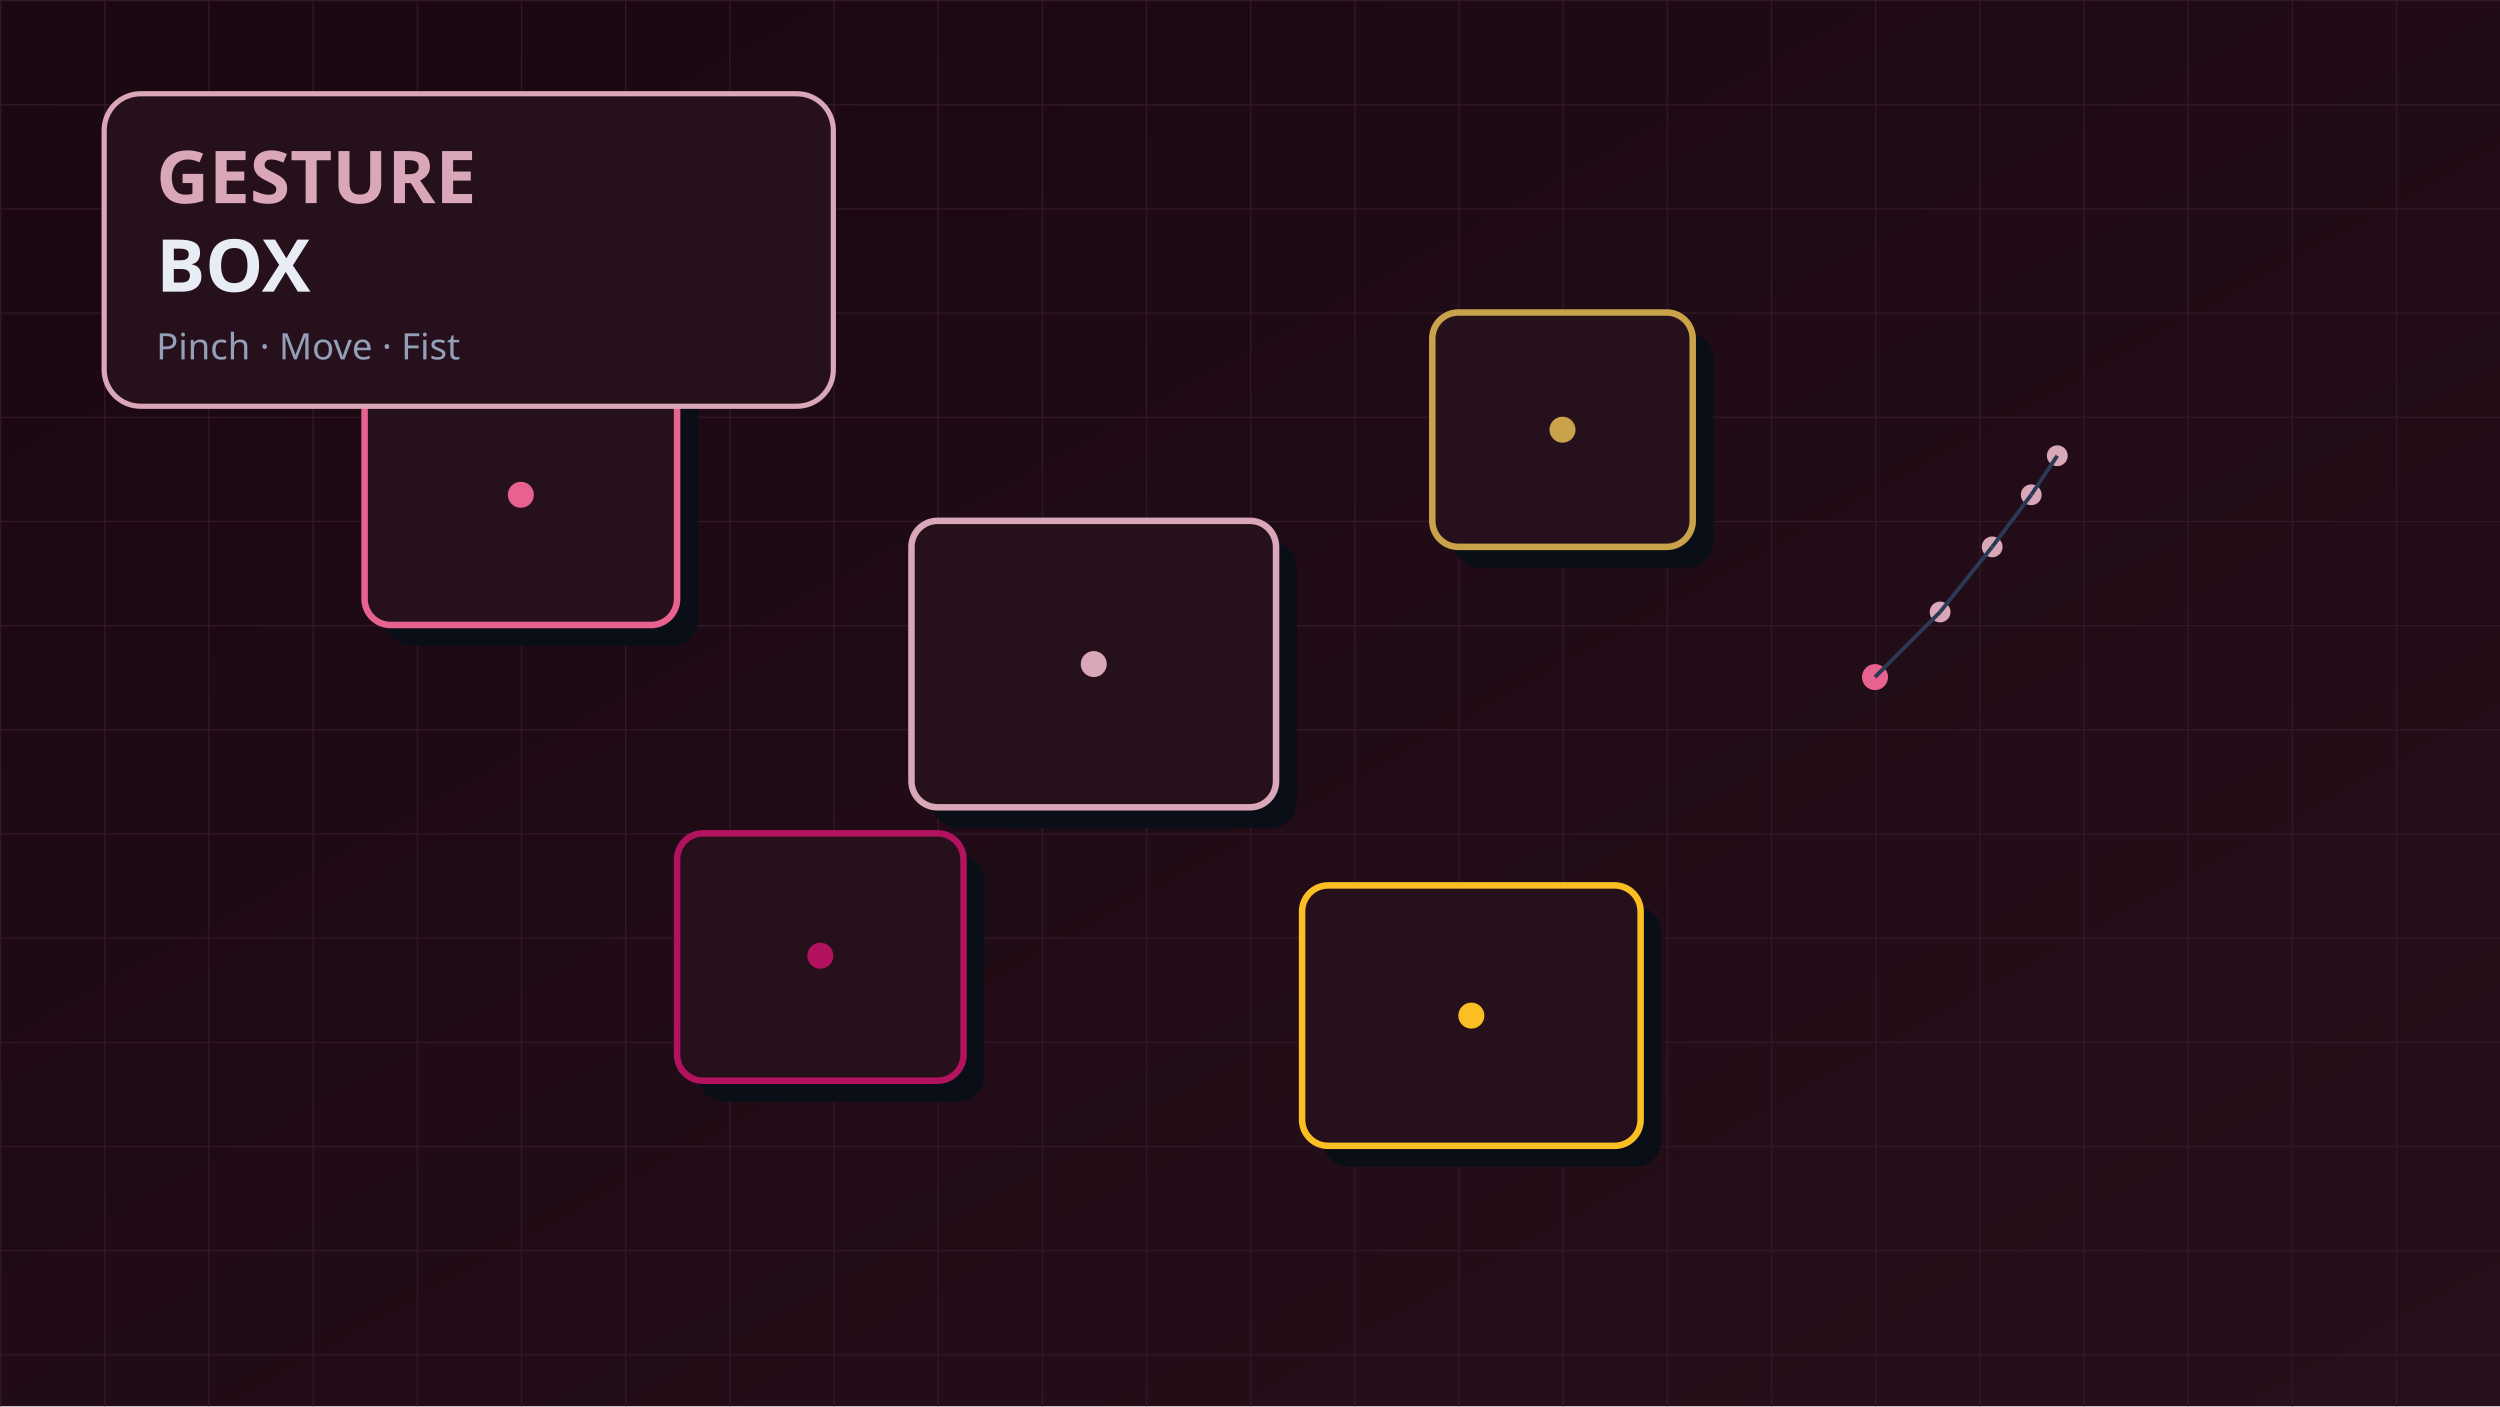
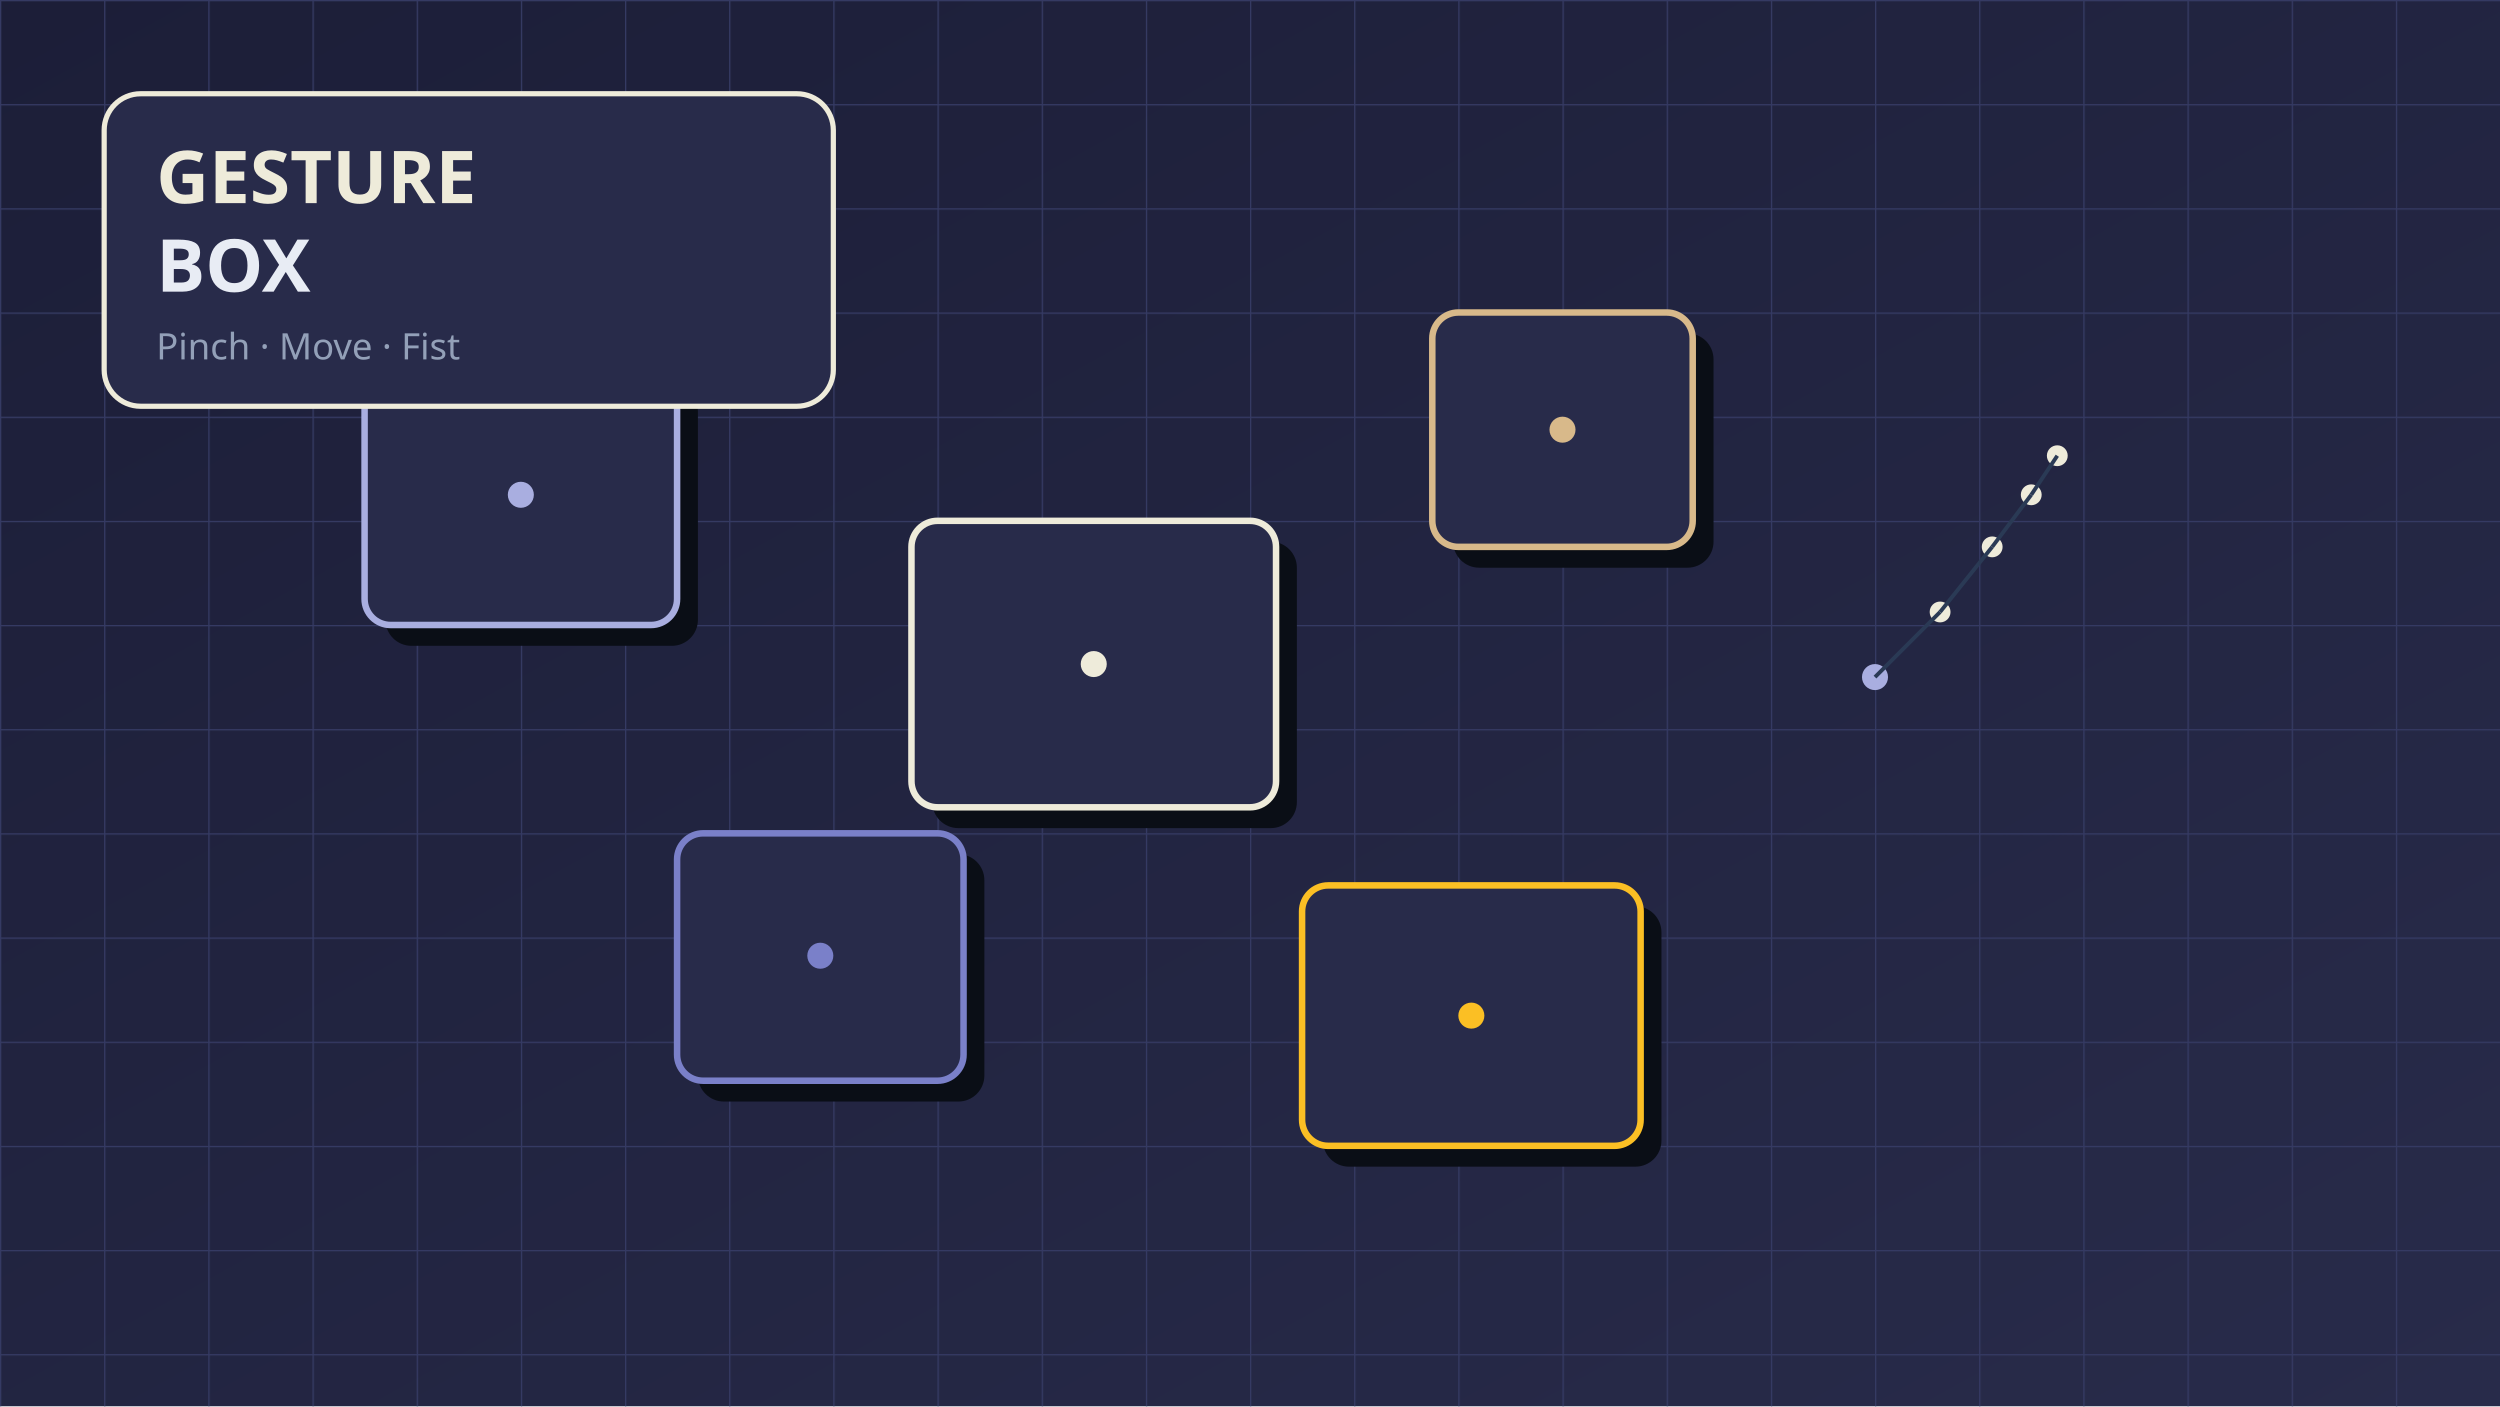
<svg xmlns="http://www.w3.org/2000/svg" viewBox="0 0 960 540" width="960" height="540">
  <defs>
    <linearGradient id="bg3" x1="0" y1="0" x2="1" y2="1">
-       <stop offset="0%" stop-color="#1a0711" />
-       <stop offset="100%" stop-color="#26101b" />
+       <stop offset="0%" stop-color="#1c1e38" />
+       <stop offset="100%" stop-color="#282b4a" />
    </linearGradient>
    <pattern id="grid3" width="40" height="40" patternUnits="userSpaceOnUse">
-       <path d="M40 0H0V40" fill="none" stroke="#33172a" stroke-width="1" />
+       <path d="M40 0H0V40" fill="none" stroke="#353a63" stroke-width="1" />
    </pattern>
  </defs>
  <rect width="960" height="540" fill="url(#bg3)" />
  <rect width="960" height="540" fill="url(#grid3)" />
  <g>
    <rect x="148" y="148" width="120" height="100" rx="10" fill="#0a0e16" />
-     <rect x="140" y="140" width="120" height="100" rx="10" fill="#26101b" stroke="#e8628f" stroke-width="2.5" />
-     <circle cx="200" cy="190" r="5" fill="#e8628f" />
+     <rect x="140" y="140" width="120" height="100" rx="10" fill="#282b4a" stroke="#a9aee0" stroke-width="2.5" />
+     <circle cx="200" cy="190" r="5" fill="#a9aee0" />
  </g>
  <g>
    <rect x="358" y="208" width="140" height="110" rx="10" fill="#0a0e16" />
-     <rect x="350" y="200" width="140" height="110" rx="10" fill="#26101b" stroke="#d9a7b8" stroke-width="2.5" />
-     <circle cx="420" cy="255" r="5" fill="#d9a7b8" />
+     <rect x="350" y="200" width="140" height="110" rx="10" fill="#282b4a" stroke="#eeebda" stroke-width="2.5" />
+     <circle cx="420" cy="255" r="5" fill="#eeebda" />
  </g>
  <g>
    <rect x="558" y="128" width="100" height="90" rx="10" fill="#0a0e16" />
-     <rect x="550" y="120" width="100" height="90" rx="10" fill="#26101b" stroke="#c9a24a" stroke-width="2.5" />
-     <circle cx="600" cy="165" r="5" fill="#c9a24a" />
+     <rect x="550" y="120" width="100" height="90" rx="10" fill="#282b4a" stroke="#d8b98a" stroke-width="2.5" />
+     <circle cx="600" cy="165" r="5" fill="#d8b98a" />
  </g>
  <g>
    <rect x="268" y="328" width="110" height="95" rx="10" fill="#0a0e16" />
-     <rect x="260" y="320" width="110" height="95" rx="10" fill="#26101b" stroke="#b3125f" stroke-width="2.5" />
-     <circle cx="315" cy="367" r="5" fill="#b3125f" />
+     <rect x="260" y="320" width="110" height="95" rx="10" fill="#282b4a" stroke="#7a80c9" stroke-width="2.5" />
+     <circle cx="315" cy="367" r="5" fill="#7a80c9" />
  </g>
  <g>
    <rect x="508" y="348" width="130" height="100" rx="10" fill="#0a0e16" />
-     <rect x="500" y="340" width="130" height="100" rx="10" fill="#26101b" stroke="#fbbf24" stroke-width="2.5" />
+     <rect x="500" y="340" width="130" height="100" rx="10" fill="#282b4a" stroke="#fbbf24" stroke-width="2.5" />
    <circle cx="565" cy="390" r="5" fill="#fbbf24" />
  </g>
-   <circle cx="720" cy="260" r="5" fill="#e8628f" />
-   <circle cx="745" cy="235" r="4" fill="#d9a7b8" />
-   <circle cx="765" cy="210" r="4" fill="#d9a7b8" />
-   <circle cx="780" cy="190" r="4" fill="#d9a7b8" />
-   <circle cx="790" cy="175" r="4" fill="#d9a7b8" />
+   <circle cx="720" cy="260" r="5" fill="#a9aee0" />
+   <circle cx="745" cy="235" r="4" fill="#eeebda" />
+   <circle cx="765" cy="210" r="4" fill="#eeebda" />
+   <circle cx="780" cy="190" r="4" fill="#eeebda" />
+   <circle cx="790" cy="175" r="4" fill="#eeebda" />
  <line x1="720" y1="260" x2="745" y2="235" stroke="#2a3a55" stroke-width="1.5" />
  <line x1="745" y1="235" x2="765" y2="210" stroke="#2a3a55" stroke-width="1.5" />
  <line x1="765" y1="210" x2="780" y2="190" stroke="#2a3a55" stroke-width="1.5" />
  <line x1="780" y1="190" x2="790" y2="175" stroke="#2a3a55" stroke-width="1.5" />
-   <rect x="40" y="36" width="280" height="120" rx="14" fill="#26101b" stroke="#d9a7b8" stroke-width="2" />
-   <text x="60" y="78" font-family="system-ui,sans-serif" font-size="28" font-weight="700" fill="#d9a7b8">GESTURE</text>
+   <rect x="40" y="36" width="280" height="120" rx="14" fill="#282b4a" stroke="#eeebda" stroke-width="2" />
+   <text x="60" y="78" font-family="system-ui,sans-serif" font-size="28" font-weight="700" fill="#eeebda">GESTURE</text>
  <text x="60" y="112" font-family="system-ui,sans-serif" font-size="28" font-weight="700" fill="#e8ecf4">BOX</text>
  <text x="60" y="138" font-family="system-ui,sans-serif" font-size="14" fill="#93a0b8">Pinch · Move · Fist</text>
</svg>
